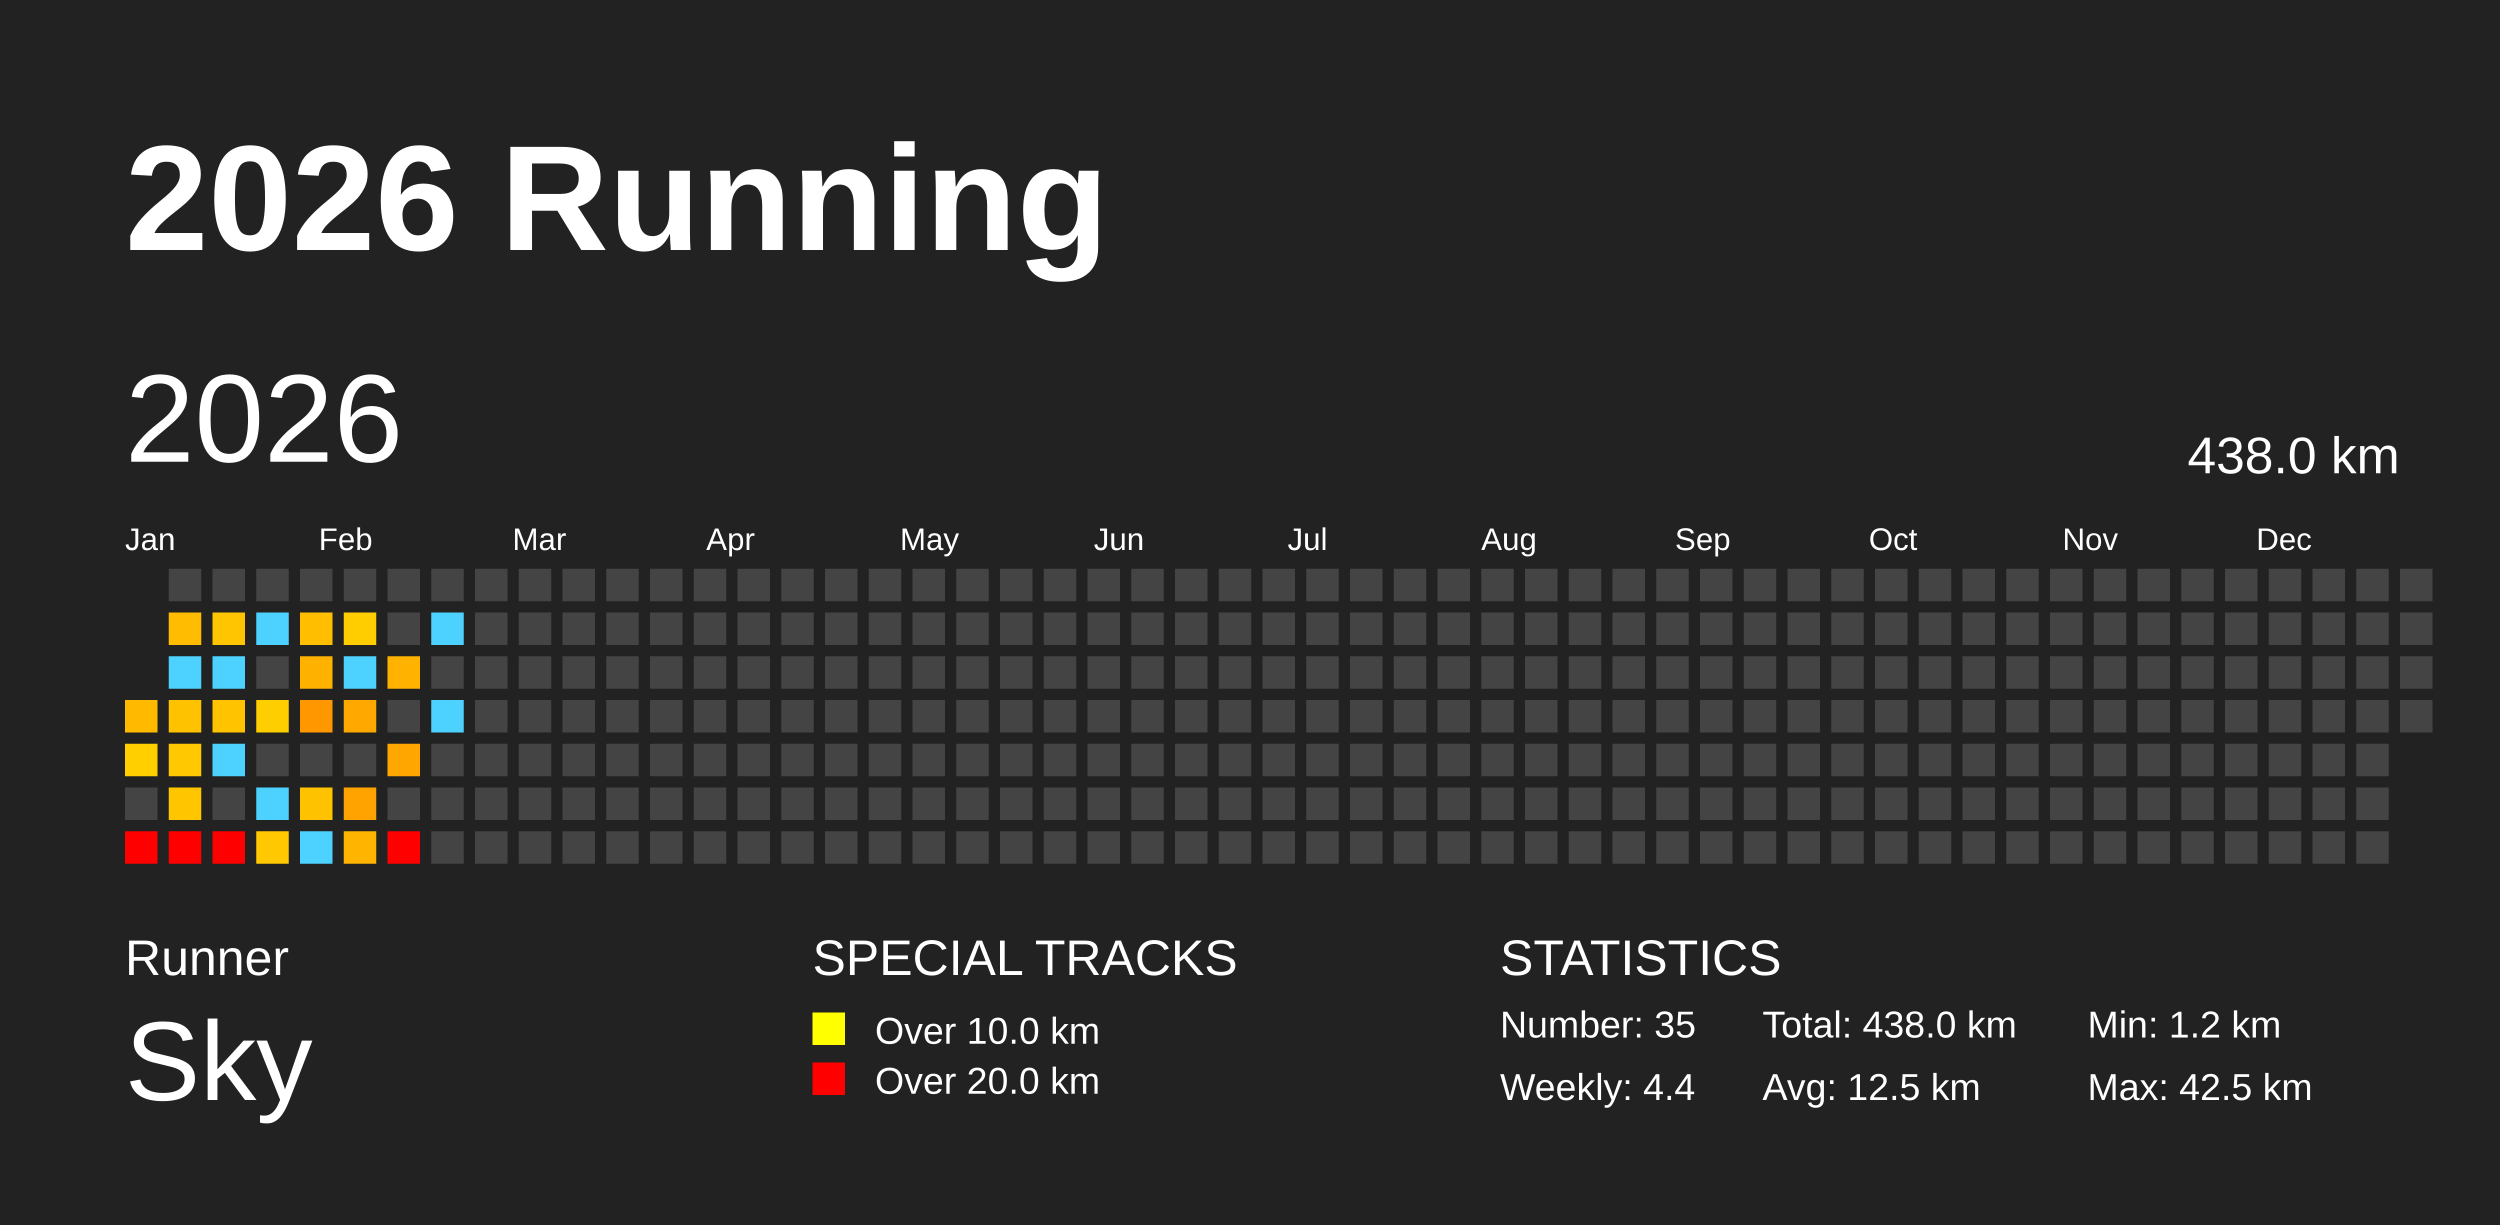
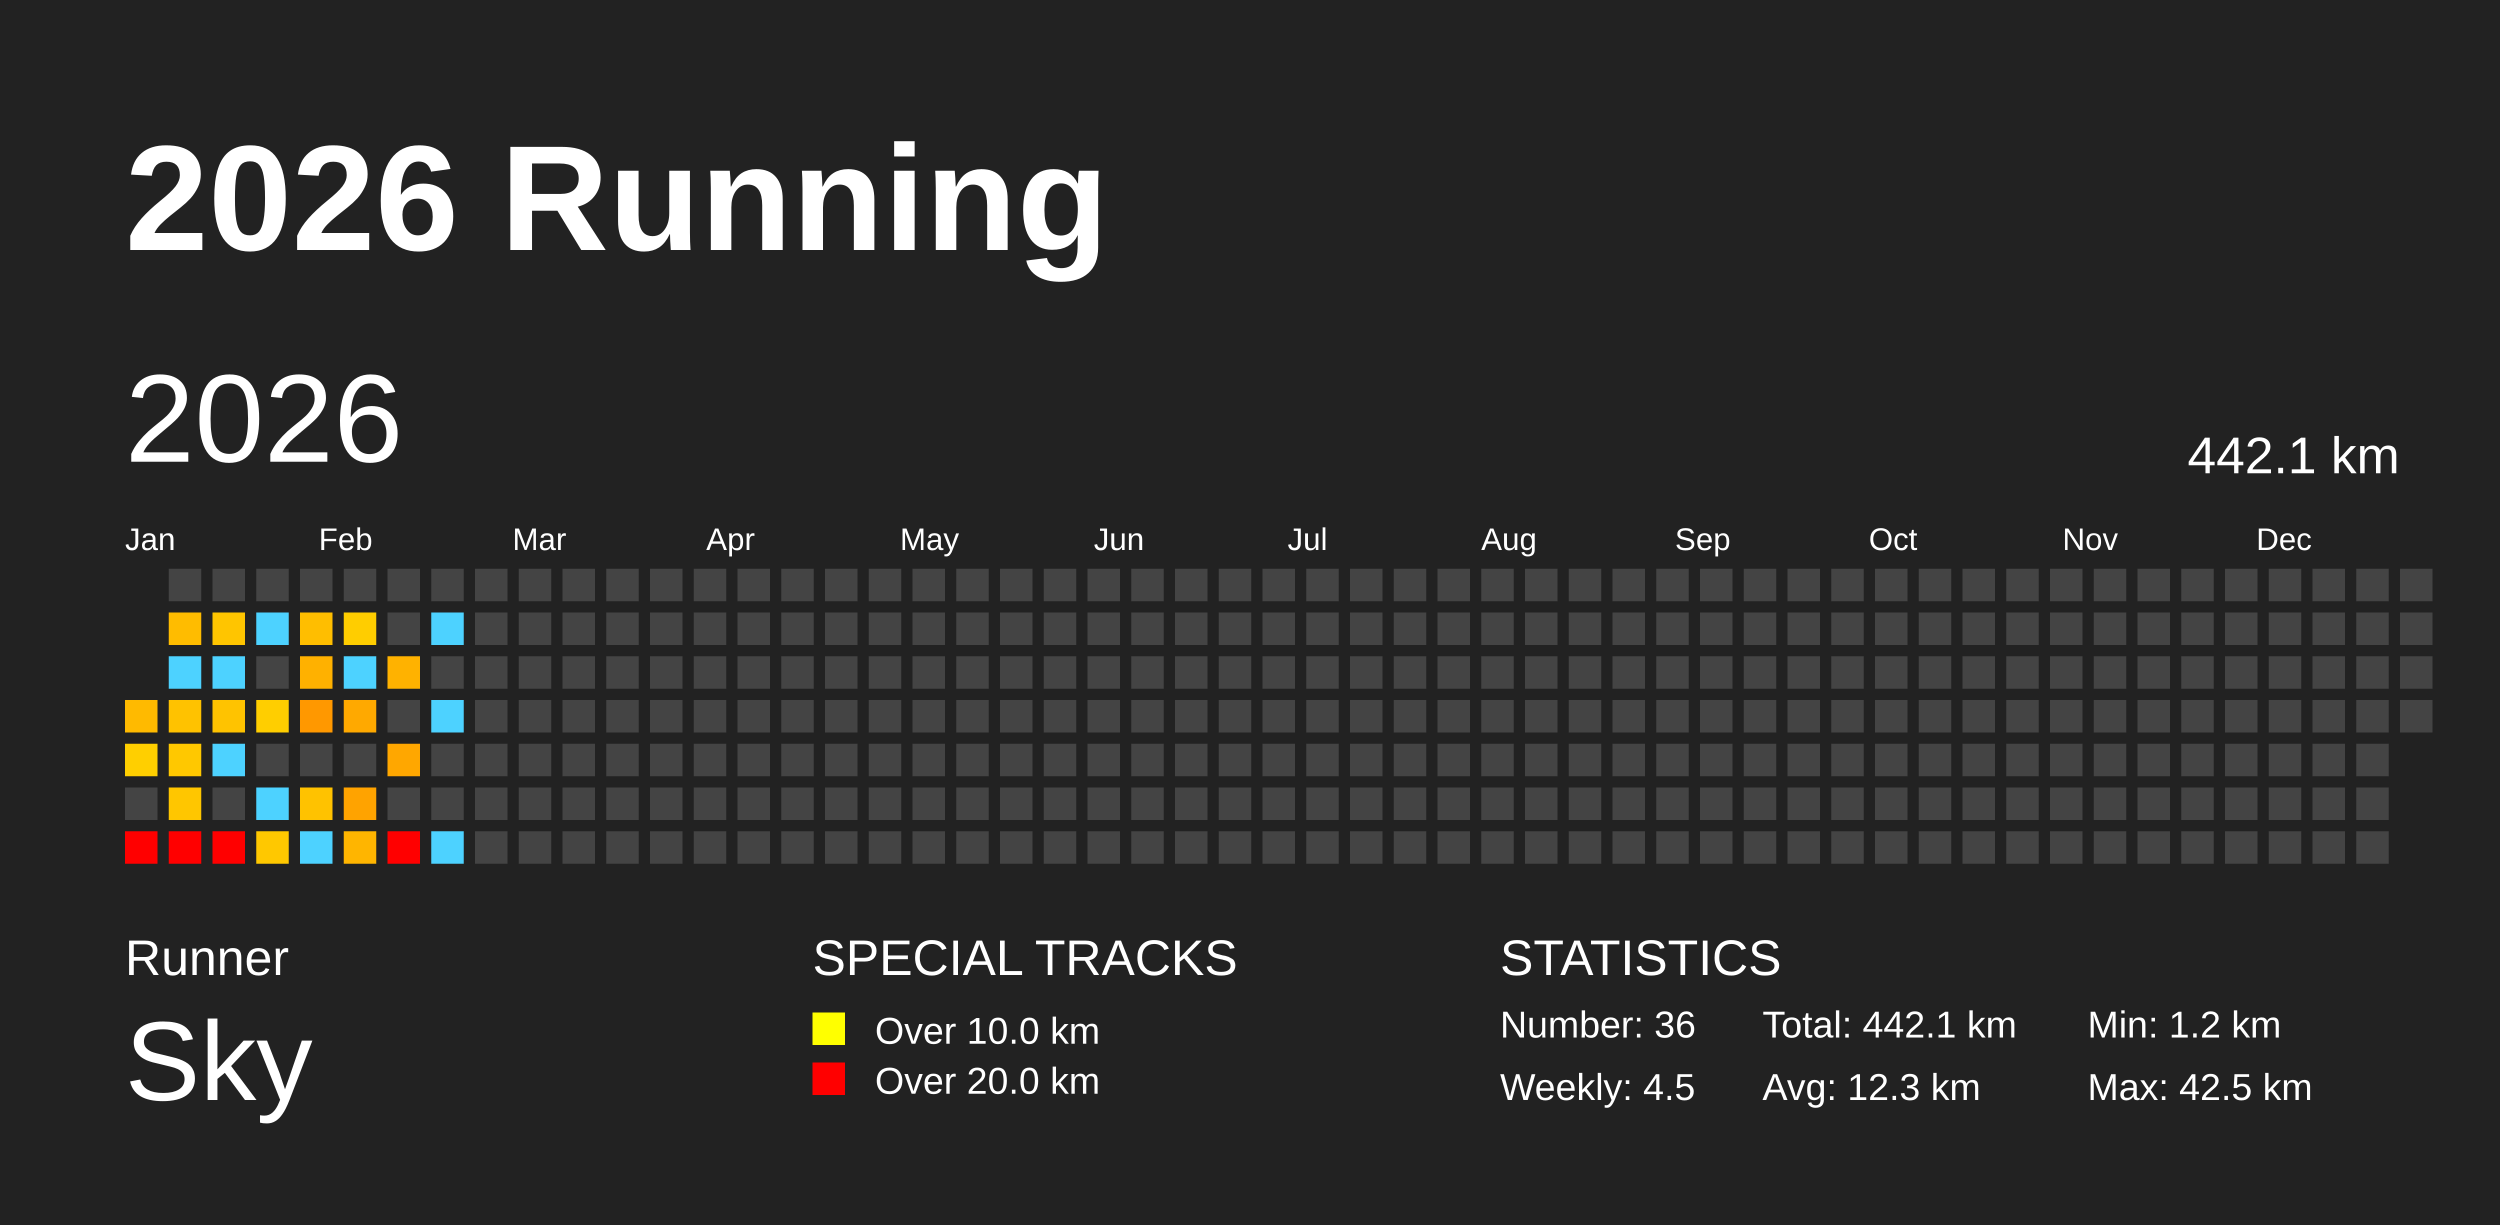
<svg xmlns="http://www.w3.org/2000/svg" baseProfile="full" height="98mm" version="1.1" viewBox="0,0,200,98" width="200mm">
  <defs />
  <rect fill="#222222" height="98" width="200" x="0" y="0" />
  <text fill="#FFFFFF" style="font-size:12px; font-family:Arial; font-weight:bold;" x="10" y="20">2026 Running</text>
  <text fill="#FFFFFF" style="font-size:4px; font-family:Arial" x="10" y="78">Runner</text>
  <text fill="#FFFFFF" style="font-size:9px; font-family:Arial" x="10" y="88">Sky</text>
  <text fill="#FFFFFF" style="font-size:4px; font-family:Arial" x="65" y="78">SPECIAL TRACKS</text>
  <rect fill="yellow" height="2.6" width="2.6" x="65" y="81" />
  <text fill="#FFFFFF" style="font-size:3px; font-family:Arial" x="70" y="83.5">Over 10.0 km</text>
  <rect fill="red" height="2.6" width="2.6" x="65" y="85" />
  <text fill="#FFFFFF" style="font-size:3px; font-family:Arial" x="70" y="87.5">Over 20.0 km</text>
  <text fill="#FFFFFF" style="font-size:4px; font-family:Arial" x="120" y="78">STATISTICS</text>
-   <text fill="#FFFFFF" style="font-size:3px; font-family:Arial" x="120" y="83">Number: 35</text>
-   <text fill="#FFFFFF" style="font-size:3px; font-family:Arial" x="120" y="88">Weekly: 4.4</text>
-   <text fill="#FFFFFF" style="font-size:3px; font-family:Arial" x="141" y="83">Total: 438.0 km</text>
-   <text fill="#FFFFFF" style="font-size:3px; font-family:Arial" x="141" y="88">Avg: 12.5 km</text>
+   <text fill="#FFFFFF" style="font-size:3px; font-family:Arial" x="120" y="83">Number: 36</text>
+   <text fill="#FFFFFF" style="font-size:3px; font-family:Arial" x="120" y="88">Weekly: 4.5</text>
+   <text fill="#FFFFFF" style="font-size:3px; font-family:Arial" x="141" y="83">Total: 442.1 km</text>
+   <text fill="#FFFFFF" style="font-size:3px; font-family:Arial" x="141" y="88">Avg: 12.3 km</text>
  <text fill="#FFFFFF" style="font-size:3px; font-family:Arial" x="167" y="83">Min: 1.2 km</text>
  <text fill="#FFFFFF" style="font-size:3px; font-family:Arial" x="167" y="88">Max: 42.5 km</text>
  <text dominant-baseline="hanging" fill="#FFFFFF" style="font-size:10.0px; font-family:Arial;" x="10" y="30">2026</text>
-   <text dominant-baseline="hanging" fill="#FFFFFF" style="font-size:4.125px; font-family:Arial;" x="175" y="35">438.0 km</text>
+   <text dominant-baseline="hanging" fill="#FFFFFF" style="font-size:4.125px; font-family:Arial;" x="175" y="35">442.1 km</text>
  <text fill="#FFFFFF" style="font-size:2.5px; font-family:Arial" x="10.0" y="44">Jan</text>
  <text fill="#FFFFFF" style="font-size:2.5px; font-family:Arial" x="25.5" y="44">Feb</text>
  <text fill="#FFFFFF" style="font-size:2.5px; font-family:Arial" x="41.0" y="44">Mar</text>
  <text fill="#FFFFFF" style="font-size:2.5px; font-family:Arial" x="56.5" y="44">Apr</text>
  <text fill="#FFFFFF" style="font-size:2.5px; font-family:Arial" x="72.0" y="44">May</text>
  <text fill="#FFFFFF" style="font-size:2.5px; font-family:Arial" x="87.5" y="44">Jun</text>
  <text fill="#FFFFFF" style="font-size:2.5px; font-family:Arial" x="103.0" y="44">Jul</text>
  <text fill="#FFFFFF" style="font-size:2.5px; font-family:Arial" x="118.5" y="44">Aug</text>
  <text fill="#FFFFFF" style="font-size:2.5px; font-family:Arial" x="134.0" y="44">Sep</text>
  <text fill="#FFFFFF" style="font-size:2.5px; font-family:Arial" x="149.5" y="44">Oct</text>
  <text fill="#FFFFFF" style="font-size:2.5px; font-family:Arial" x="165.0" y="44">Nov</text>
  <text fill="#FFFFFF" style="font-size:2.5px; font-family:Arial" x="180.5" y="44">Dec</text>
  <rect fill="#ffba00" height="2.6" width="2.6" x="10.0" y="56.0" />
  <rect fill="#ffcf00" height="2.6" width="2.6" x="10.0" y="59.5" />
  <rect fill="#444444" height="2.6" width="2.6" x="10.0" y="63.0" />
  <rect fill="red" height="2.6" width="2.6" x="10.0" y="66.5" />
  <rect fill="#444444" height="2.6" width="2.6" x="13.5" y="45.5" />
  <rect fill="#ffbc00" height="2.6" width="2.6" x="13.5" y="49.0" />
  <rect fill="#4dd2ff" height="2.6" width="2.6" x="13.5" y="52.5" />
  <rect fill="#ffc200" height="2.6" width="2.6" x="13.5" y="56.0" />
  <rect fill="#ffc800" height="2.6" width="2.6" x="13.5" y="59.5" />
  <rect fill="#ffc600" height="2.6" width="2.6" x="13.5" y="63.0" />
  <rect fill="red" height="2.6" width="2.6" x="13.5" y="66.5" />
  <rect fill="#444444" height="2.6" width="2.6" x="17.0" y="45.5" />
  <rect fill="#ffc500" height="2.6" width="2.6" x="17.0" y="49.0" />
  <rect fill="#4dd2ff" height="2.6" width="2.6" x="17.0" y="52.5" />
  <rect fill="#ffc300" height="2.6" width="2.6" x="17.0" y="56.0" />
  <rect fill="#4dd2ff" height="2.6" width="2.6" x="17.0" y="59.5" />
  <rect fill="#444444" height="2.6" width="2.6" x="17.0" y="63.0" />
  <rect fill="red" height="2.6" width="2.6" x="17.0" y="66.5" />
  <rect fill="#444444" height="2.6" width="2.6" x="20.5" y="45.5" />
  <rect fill="#4dd2ff" height="2.6" width="2.6" x="20.5" y="49.0" />
  <rect fill="#444444" height="2.6" width="2.6" x="20.5" y="52.5" />
  <rect fill="#ffce00" height="2.6" width="2.6" x="20.5" y="56.0" />
  <rect fill="#444444" height="2.6" width="2.6" x="20.5" y="59.5" />
  <rect fill="#4dd2ff" height="2.6" width="2.6" x="20.5" y="63.0" />
  <rect fill="#ffc800" height="2.6" width="2.6" x="20.5" y="66.5" />
  <rect fill="#444444" height="2.6" width="2.6" x="24.0" y="45.5" />
  <rect fill="#ffbe00" height="2.6" width="2.6" x="24.0" y="49.0" />
  <rect fill="#ffb100" height="2.6" width="2.6" x="24.0" y="52.5" />
  <rect fill="#ff9800" height="2.6" width="2.6" x="24.0" y="56.0" />
  <rect fill="#444444" height="2.6" width="2.6" x="24.0" y="59.5" />
  <rect fill="#ffc200" height="2.6" width="2.6" x="24.0" y="63.0" />
  <rect fill="#4dd2ff" height="2.6" width="2.6" x="24.0" y="66.5" />
  <rect fill="#444444" height="2.6" width="2.6" x="27.5" y="45.5" />
  <rect fill="#ffcd00" height="2.6" width="2.6" x="27.5" y="49.0" />
  <rect fill="#4dd2ff" height="2.6" width="2.6" x="27.5" y="52.5" />
  <rect fill="#ffa900" height="2.6" width="2.6" x="27.5" y="56.0" />
  <rect fill="#444444" height="2.6" width="2.6" x="27.5" y="59.5" />
  <rect fill="#ffa300" height="2.6" width="2.6" x="27.5" y="63.0" />
  <rect fill="#ffb500" height="2.6" width="2.6" x="27.5" y="66.5" />
  <rect fill="#444444" height="2.6" width="2.6" x="31.0" y="45.5" />
  <rect fill="#444444" height="2.6" width="2.6" x="31.0" y="49.0" />
  <rect fill="#ffb200" height="2.6" width="2.6" x="31.0" y="52.5" />
  <rect fill="#444444" height="2.6" width="2.6" x="31.0" y="56.0" />
  <rect fill="#ffa700" height="2.6" width="2.6" x="31.0" y="59.5" />
  <rect fill="#444444" height="2.6" width="2.6" x="31.0" y="63.0" />
  <rect fill="red" height="2.6" width="2.6" x="31.0" y="66.5" />
  <rect fill="#444444" height="2.6" width="2.6" x="34.5" y="45.5" />
  <rect fill="#4dd2ff" height="2.6" width="2.6" x="34.5" y="49.0" />
  <rect fill="#444444" height="2.6" width="2.6" x="34.5" y="52.5" />
  <rect fill="#4dd2ff" height="2.6" width="2.6" x="34.5" y="56.0" />
  <rect fill="#444444" height="2.6" width="2.6" x="34.5" y="59.5" />
  <rect fill="#444444" height="2.6" width="2.6" x="34.5" y="63.0" />
-   <rect fill="#444444" height="2.6" width="2.6" x="34.5" y="66.5" />
+   <rect fill="#4dd2ff" height="2.6" width="2.6" x="34.5" y="66.5" />
  <rect fill="#444444" height="2.6" width="2.6" x="38.0" y="45.5" />
  <rect fill="#444444" height="2.6" width="2.6" x="38.0" y="49.0" />
  <rect fill="#444444" height="2.6" width="2.6" x="38.0" y="52.5" />
  <rect fill="#444444" height="2.6" width="2.6" x="38.0" y="56.0" />
  <rect fill="#444444" height="2.6" width="2.6" x="38.0" y="59.5" />
  <rect fill="#444444" height="2.6" width="2.6" x="38.0" y="63.0" />
  <rect fill="#444444" height="2.6" width="2.6" x="38.0" y="66.5" />
  <rect fill="#444444" height="2.6" width="2.6" x="41.5" y="45.5" />
  <rect fill="#444444" height="2.6" width="2.6" x="41.5" y="49.0" />
  <rect fill="#444444" height="2.6" width="2.6" x="41.5" y="52.5" />
  <rect fill="#444444" height="2.6" width="2.6" x="41.5" y="56.0" />
  <rect fill="#444444" height="2.6" width="2.6" x="41.5" y="59.5" />
  <rect fill="#444444" height="2.6" width="2.6" x="41.5" y="63.0" />
  <rect fill="#444444" height="2.6" width="2.6" x="41.5" y="66.5" />
  <rect fill="#444444" height="2.6" width="2.6" x="45.0" y="45.5" />
  <rect fill="#444444" height="2.6" width="2.6" x="45.0" y="49.0" />
  <rect fill="#444444" height="2.6" width="2.6" x="45.0" y="52.5" />
  <rect fill="#444444" height="2.6" width="2.6" x="45.0" y="56.0" />
  <rect fill="#444444" height="2.6" width="2.6" x="45.0" y="59.5" />
  <rect fill="#444444" height="2.6" width="2.6" x="45.0" y="63.0" />
  <rect fill="#444444" height="2.6" width="2.6" x="45.0" y="66.5" />
  <rect fill="#444444" height="2.6" width="2.6" x="48.5" y="45.5" />
  <rect fill="#444444" height="2.6" width="2.6" x="48.5" y="49.0" />
  <rect fill="#444444" height="2.6" width="2.6" x="48.5" y="52.5" />
  <rect fill="#444444" height="2.6" width="2.6" x="48.5" y="56.0" />
  <rect fill="#444444" height="2.6" width="2.6" x="48.5" y="59.5" />
  <rect fill="#444444" height="2.6" width="2.6" x="48.5" y="63.0" />
  <rect fill="#444444" height="2.6" width="2.6" x="48.5" y="66.5" />
  <rect fill="#444444" height="2.6" width="2.6" x="52.0" y="45.5" />
  <rect fill="#444444" height="2.6" width="2.6" x="52.0" y="49.0" />
  <rect fill="#444444" height="2.6" width="2.6" x="52.0" y="52.5" />
  <rect fill="#444444" height="2.6" width="2.6" x="52.0" y="56.0" />
  <rect fill="#444444" height="2.6" width="2.6" x="52.0" y="59.5" />
  <rect fill="#444444" height="2.6" width="2.6" x="52.0" y="63.0" />
  <rect fill="#444444" height="2.6" width="2.6" x="52.0" y="66.5" />
  <rect fill="#444444" height="2.6" width="2.6" x="55.5" y="45.5" />
  <rect fill="#444444" height="2.6" width="2.6" x="55.5" y="49.0" />
  <rect fill="#444444" height="2.6" width="2.6" x="55.5" y="52.5" />
  <rect fill="#444444" height="2.6" width="2.6" x="55.5" y="56.0" />
  <rect fill="#444444" height="2.6" width="2.6" x="55.5" y="59.5" />
  <rect fill="#444444" height="2.6" width="2.6" x="55.5" y="63.0" />
  <rect fill="#444444" height="2.6" width="2.6" x="55.5" y="66.5" />
  <rect fill="#444444" height="2.6" width="2.6" x="59.0" y="45.5" />
  <rect fill="#444444" height="2.6" width="2.6" x="59.0" y="49.0" />
  <rect fill="#444444" height="2.6" width="2.6" x="59.0" y="52.5" />
  <rect fill="#444444" height="2.6" width="2.6" x="59.0" y="56.0" />
  <rect fill="#444444" height="2.6" width="2.6" x="59.0" y="59.5" />
  <rect fill="#444444" height="2.6" width="2.6" x="59.0" y="63.0" />
  <rect fill="#444444" height="2.6" width="2.6" x="59.0" y="66.5" />
  <rect fill="#444444" height="2.6" width="2.6" x="62.5" y="45.5" />
  <rect fill="#444444" height="2.6" width="2.6" x="62.5" y="49.0" />
  <rect fill="#444444" height="2.6" width="2.6" x="62.5" y="52.5" />
  <rect fill="#444444" height="2.6" width="2.6" x="62.5" y="56.0" />
  <rect fill="#444444" height="2.6" width="2.6" x="62.5" y="59.5" />
  <rect fill="#444444" height="2.6" width="2.6" x="62.5" y="63.0" />
  <rect fill="#444444" height="2.6" width="2.6" x="62.5" y="66.5" />
  <rect fill="#444444" height="2.6" width="2.6" x="66.0" y="45.5" />
  <rect fill="#444444" height="2.6" width="2.6" x="66.0" y="49.0" />
  <rect fill="#444444" height="2.6" width="2.6" x="66.0" y="52.5" />
  <rect fill="#444444" height="2.6" width="2.6" x="66.0" y="56.0" />
  <rect fill="#444444" height="2.6" width="2.6" x="66.0" y="59.5" />
  <rect fill="#444444" height="2.6" width="2.6" x="66.0" y="63.0" />
  <rect fill="#444444" height="2.6" width="2.6" x="66.0" y="66.5" />
  <rect fill="#444444" height="2.6" width="2.6" x="69.5" y="45.5" />
  <rect fill="#444444" height="2.6" width="2.6" x="69.5" y="49.0" />
  <rect fill="#444444" height="2.6" width="2.6" x="69.5" y="52.5" />
  <rect fill="#444444" height="2.6" width="2.6" x="69.5" y="56.0" />
  <rect fill="#444444" height="2.6" width="2.6" x="69.5" y="59.5" />
  <rect fill="#444444" height="2.6" width="2.6" x="69.5" y="63.0" />
  <rect fill="#444444" height="2.6" width="2.6" x="69.5" y="66.5" />
  <rect fill="#444444" height="2.6" width="2.6" x="73.0" y="45.5" />
  <rect fill="#444444" height="2.6" width="2.6" x="73.0" y="49.0" />
  <rect fill="#444444" height="2.6" width="2.6" x="73.0" y="52.5" />
  <rect fill="#444444" height="2.6" width="2.6" x="73.0" y="56.0" />
  <rect fill="#444444" height="2.6" width="2.6" x="73.0" y="59.5" />
  <rect fill="#444444" height="2.6" width="2.6" x="73.0" y="63.0" />
  <rect fill="#444444" height="2.6" width="2.6" x="73.0" y="66.5" />
  <rect fill="#444444" height="2.6" width="2.6" x="76.5" y="45.5" />
  <rect fill="#444444" height="2.6" width="2.6" x="76.5" y="49.0" />
  <rect fill="#444444" height="2.6" width="2.6" x="76.5" y="52.5" />
  <rect fill="#444444" height="2.6" width="2.6" x="76.5" y="56.0" />
  <rect fill="#444444" height="2.6" width="2.6" x="76.5" y="59.5" />
  <rect fill="#444444" height="2.6" width="2.6" x="76.5" y="63.0" />
  <rect fill="#444444" height="2.6" width="2.6" x="76.5" y="66.5" />
  <rect fill="#444444" height="2.6" width="2.6" x="80.0" y="45.5" />
  <rect fill="#444444" height="2.6" width="2.6" x="80.0" y="49.0" />
  <rect fill="#444444" height="2.6" width="2.6" x="80.0" y="52.5" />
  <rect fill="#444444" height="2.6" width="2.6" x="80.0" y="56.0" />
  <rect fill="#444444" height="2.6" width="2.6" x="80.0" y="59.5" />
  <rect fill="#444444" height="2.6" width="2.6" x="80.0" y="63.0" />
  <rect fill="#444444" height="2.6" width="2.6" x="80.0" y="66.5" />
  <rect fill="#444444" height="2.6" width="2.6" x="83.5" y="45.5" />
  <rect fill="#444444" height="2.6" width="2.6" x="83.5" y="49.0" />
  <rect fill="#444444" height="2.6" width="2.6" x="83.5" y="52.5" />
  <rect fill="#444444" height="2.6" width="2.6" x="83.5" y="56.0" />
  <rect fill="#444444" height="2.6" width="2.6" x="83.5" y="59.5" />
  <rect fill="#444444" height="2.6" width="2.6" x="83.5" y="63.0" />
  <rect fill="#444444" height="2.6" width="2.6" x="83.5" y="66.5" />
  <rect fill="#444444" height="2.6" width="2.6" x="87.0" y="45.5" />
  <rect fill="#444444" height="2.6" width="2.6" x="87.0" y="49.0" />
  <rect fill="#444444" height="2.6" width="2.6" x="87.0" y="52.5" />
  <rect fill="#444444" height="2.6" width="2.6" x="87.0" y="56.0" />
  <rect fill="#444444" height="2.6" width="2.6" x="87.0" y="59.5" />
  <rect fill="#444444" height="2.6" width="2.6" x="87.0" y="63.0" />
  <rect fill="#444444" height="2.6" width="2.6" x="87.0" y="66.5" />
  <rect fill="#444444" height="2.6" width="2.6" x="90.5" y="45.5" />
  <rect fill="#444444" height="2.6" width="2.6" x="90.5" y="49.0" />
  <rect fill="#444444" height="2.6" width="2.6" x="90.5" y="52.5" />
  <rect fill="#444444" height="2.6" width="2.6" x="90.5" y="56.0" />
  <rect fill="#444444" height="2.6" width="2.6" x="90.5" y="59.5" />
  <rect fill="#444444" height="2.6" width="2.6" x="90.5" y="63.0" />
  <rect fill="#444444" height="2.6" width="2.6" x="90.5" y="66.5" />
  <rect fill="#444444" height="2.6" width="2.6" x="94.0" y="45.5" />
  <rect fill="#444444" height="2.6" width="2.6" x="94.0" y="49.0" />
  <rect fill="#444444" height="2.6" width="2.6" x="94.0" y="52.5" />
  <rect fill="#444444" height="2.6" width="2.6" x="94.0" y="56.0" />
  <rect fill="#444444" height="2.6" width="2.6" x="94.0" y="59.5" />
  <rect fill="#444444" height="2.6" width="2.6" x="94.0" y="63.0" />
  <rect fill="#444444" height="2.6" width="2.6" x="94.0" y="66.5" />
  <rect fill="#444444" height="2.6" width="2.6" x="97.5" y="45.5" />
  <rect fill="#444444" height="2.6" width="2.6" x="97.5" y="49.0" />
  <rect fill="#444444" height="2.6" width="2.6" x="97.5" y="52.5" />
  <rect fill="#444444" height="2.6" width="2.6" x="97.5" y="56.0" />
  <rect fill="#444444" height="2.6" width="2.6" x="97.5" y="59.5" />
  <rect fill="#444444" height="2.6" width="2.6" x="97.5" y="63.0" />
  <rect fill="#444444" height="2.6" width="2.6" x="97.5" y="66.5" />
  <rect fill="#444444" height="2.6" width="2.6" x="101.0" y="45.5" />
  <rect fill="#444444" height="2.6" width="2.6" x="101.0" y="49.0" />
  <rect fill="#444444" height="2.6" width="2.6" x="101.0" y="52.5" />
  <rect fill="#444444" height="2.6" width="2.6" x="101.0" y="56.0" />
  <rect fill="#444444" height="2.6" width="2.6" x="101.0" y="59.5" />
  <rect fill="#444444" height="2.6" width="2.6" x="101.0" y="63.0" />
  <rect fill="#444444" height="2.6" width="2.6" x="101.0" y="66.5" />
  <rect fill="#444444" height="2.6" width="2.6" x="104.5" y="45.5" />
  <rect fill="#444444" height="2.6" width="2.6" x="104.5" y="49.0" />
  <rect fill="#444444" height="2.6" width="2.6" x="104.5" y="52.5" />
  <rect fill="#444444" height="2.6" width="2.6" x="104.5" y="56.0" />
  <rect fill="#444444" height="2.6" width="2.6" x="104.5" y="59.5" />
  <rect fill="#444444" height="2.6" width="2.6" x="104.5" y="63.0" />
  <rect fill="#444444" height="2.6" width="2.6" x="104.5" y="66.5" />
  <rect fill="#444444" height="2.6" width="2.6" x="108.0" y="45.5" />
  <rect fill="#444444" height="2.6" width="2.6" x="108.0" y="49.0" />
  <rect fill="#444444" height="2.6" width="2.6" x="108.0" y="52.5" />
  <rect fill="#444444" height="2.6" width="2.6" x="108.0" y="56.0" />
  <rect fill="#444444" height="2.6" width="2.6" x="108.0" y="59.5" />
  <rect fill="#444444" height="2.6" width="2.6" x="108.0" y="63.0" />
  <rect fill="#444444" height="2.6" width="2.6" x="108.0" y="66.5" />
  <rect fill="#444444" height="2.6" width="2.6" x="111.5" y="45.5" />
  <rect fill="#444444" height="2.6" width="2.6" x="111.5" y="49.0" />
  <rect fill="#444444" height="2.6" width="2.6" x="111.5" y="52.5" />
  <rect fill="#444444" height="2.6" width="2.6" x="111.5" y="56.0" />
  <rect fill="#444444" height="2.6" width="2.6" x="111.5" y="59.5" />
  <rect fill="#444444" height="2.6" width="2.6" x="111.5" y="63.0" />
  <rect fill="#444444" height="2.6" width="2.6" x="111.5" y="66.5" />
  <rect fill="#444444" height="2.6" width="2.6" x="115.0" y="45.5" />
  <rect fill="#444444" height="2.6" width="2.6" x="115.0" y="49.0" />
  <rect fill="#444444" height="2.6" width="2.6" x="115.0" y="52.5" />
  <rect fill="#444444" height="2.6" width="2.6" x="115.0" y="56.0" />
  <rect fill="#444444" height="2.6" width="2.6" x="115.0" y="59.5" />
  <rect fill="#444444" height="2.6" width="2.6" x="115.0" y="63.0" />
  <rect fill="#444444" height="2.6" width="2.6" x="115.0" y="66.5" />
  <rect fill="#444444" height="2.6" width="2.6" x="118.5" y="45.5" />
  <rect fill="#444444" height="2.6" width="2.6" x="118.5" y="49.0" />
  <rect fill="#444444" height="2.6" width="2.6" x="118.5" y="52.5" />
  <rect fill="#444444" height="2.6" width="2.6" x="118.5" y="56.0" />
  <rect fill="#444444" height="2.6" width="2.6" x="118.5" y="59.5" />
  <rect fill="#444444" height="2.6" width="2.6" x="118.5" y="63.0" />
  <rect fill="#444444" height="2.6" width="2.6" x="118.5" y="66.5" />
  <rect fill="#444444" height="2.6" width="2.6" x="122.0" y="45.5" />
  <rect fill="#444444" height="2.6" width="2.6" x="122.0" y="49.0" />
  <rect fill="#444444" height="2.6" width="2.6" x="122.0" y="52.5" />
  <rect fill="#444444" height="2.6" width="2.6" x="122.0" y="56.0" />
  <rect fill="#444444" height="2.6" width="2.6" x="122.0" y="59.5" />
  <rect fill="#444444" height="2.6" width="2.6" x="122.0" y="63.0" />
  <rect fill="#444444" height="2.6" width="2.6" x="122.0" y="66.5" />
  <rect fill="#444444" height="2.6" width="2.6" x="125.5" y="45.5" />
  <rect fill="#444444" height="2.6" width="2.6" x="125.5" y="49.0" />
  <rect fill="#444444" height="2.6" width="2.6" x="125.5" y="52.5" />
  <rect fill="#444444" height="2.6" width="2.6" x="125.5" y="56.0" />
  <rect fill="#444444" height="2.6" width="2.6" x="125.5" y="59.5" />
  <rect fill="#444444" height="2.6" width="2.6" x="125.5" y="63.0" />
  <rect fill="#444444" height="2.6" width="2.6" x="125.5" y="66.5" />
  <rect fill="#444444" height="2.6" width="2.6" x="129.0" y="45.5" />
  <rect fill="#444444" height="2.6" width="2.6" x="129.0" y="49.0" />
  <rect fill="#444444" height="2.6" width="2.6" x="129.0" y="52.5" />
  <rect fill="#444444" height="2.6" width="2.6" x="129.0" y="56.0" />
  <rect fill="#444444" height="2.6" width="2.6" x="129.0" y="59.5" />
  <rect fill="#444444" height="2.6" width="2.6" x="129.0" y="63.0" />
  <rect fill="#444444" height="2.6" width="2.6" x="129.0" y="66.5" />
  <rect fill="#444444" height="2.6" width="2.6" x="132.5" y="45.5" />
  <rect fill="#444444" height="2.6" width="2.6" x="132.5" y="49.0" />
  <rect fill="#444444" height="2.6" width="2.6" x="132.5" y="52.5" />
  <rect fill="#444444" height="2.6" width="2.6" x="132.5" y="56.0" />
  <rect fill="#444444" height="2.6" width="2.6" x="132.5" y="59.5" />
  <rect fill="#444444" height="2.6" width="2.6" x="132.5" y="63.0" />
  <rect fill="#444444" height="2.6" width="2.6" x="132.5" y="66.5" />
  <rect fill="#444444" height="2.6" width="2.6" x="136.0" y="45.5" />
  <rect fill="#444444" height="2.6" width="2.6" x="136.0" y="49.0" />
  <rect fill="#444444" height="2.6" width="2.6" x="136.0" y="52.5" />
  <rect fill="#444444" height="2.6" width="2.6" x="136.0" y="56.0" />
  <rect fill="#444444" height="2.6" width="2.6" x="136.0" y="59.5" />
  <rect fill="#444444" height="2.6" width="2.6" x="136.0" y="63.0" />
  <rect fill="#444444" height="2.6" width="2.6" x="136.0" y="66.5" />
  <rect fill="#444444" height="2.6" width="2.6" x="139.5" y="45.5" />
  <rect fill="#444444" height="2.6" width="2.6" x="139.5" y="49.0" />
  <rect fill="#444444" height="2.6" width="2.6" x="139.5" y="52.5" />
  <rect fill="#444444" height="2.6" width="2.6" x="139.5" y="56.0" />
  <rect fill="#444444" height="2.6" width="2.6" x="139.5" y="59.5" />
  <rect fill="#444444" height="2.6" width="2.6" x="139.5" y="63.0" />
  <rect fill="#444444" height="2.6" width="2.6" x="139.5" y="66.5" />
  <rect fill="#444444" height="2.6" width="2.6" x="143.0" y="45.5" />
  <rect fill="#444444" height="2.6" width="2.6" x="143.0" y="49.0" />
  <rect fill="#444444" height="2.6" width="2.6" x="143.0" y="52.5" />
  <rect fill="#444444" height="2.6" width="2.6" x="143.0" y="56.0" />
  <rect fill="#444444" height="2.6" width="2.6" x="143.0" y="59.5" />
  <rect fill="#444444" height="2.6" width="2.6" x="143.0" y="63.0" />
  <rect fill="#444444" height="2.6" width="2.6" x="143.0" y="66.5" />
  <rect fill="#444444" height="2.6" width="2.6" x="146.5" y="45.5" />
  <rect fill="#444444" height="2.6" width="2.6" x="146.5" y="49.0" />
  <rect fill="#444444" height="2.6" width="2.6" x="146.5" y="52.5" />
  <rect fill="#444444" height="2.6" width="2.6" x="146.5" y="56.0" />
  <rect fill="#444444" height="2.6" width="2.6" x="146.5" y="59.5" />
  <rect fill="#444444" height="2.6" width="2.6" x="146.5" y="63.0" />
  <rect fill="#444444" height="2.6" width="2.6" x="146.5" y="66.5" />
  <rect fill="#444444" height="2.6" width="2.6" x="150.0" y="45.5" />
  <rect fill="#444444" height="2.6" width="2.6" x="150.0" y="49.0" />
  <rect fill="#444444" height="2.6" width="2.6" x="150.0" y="52.5" />
  <rect fill="#444444" height="2.6" width="2.6" x="150.0" y="56.0" />
  <rect fill="#444444" height="2.6" width="2.6" x="150.0" y="59.5" />
  <rect fill="#444444" height="2.6" width="2.6" x="150.0" y="63.0" />
  <rect fill="#444444" height="2.6" width="2.6" x="150.0" y="66.5" />
  <rect fill="#444444" height="2.6" width="2.6" x="153.5" y="45.5" />
  <rect fill="#444444" height="2.6" width="2.6" x="153.5" y="49.0" />
  <rect fill="#444444" height="2.6" width="2.6" x="153.5" y="52.5" />
  <rect fill="#444444" height="2.6" width="2.6" x="153.5" y="56.0" />
  <rect fill="#444444" height="2.6" width="2.6" x="153.5" y="59.5" />
  <rect fill="#444444" height="2.6" width="2.6" x="153.5" y="63.0" />
  <rect fill="#444444" height="2.6" width="2.6" x="153.5" y="66.5" />
  <rect fill="#444444" height="2.6" width="2.6" x="157.0" y="45.5" />
  <rect fill="#444444" height="2.6" width="2.6" x="157.0" y="49.0" />
  <rect fill="#444444" height="2.6" width="2.6" x="157.0" y="52.5" />
  <rect fill="#444444" height="2.6" width="2.6" x="157.0" y="56.0" />
  <rect fill="#444444" height="2.6" width="2.6" x="157.0" y="59.5" />
  <rect fill="#444444" height="2.6" width="2.6" x="157.0" y="63.0" />
  <rect fill="#444444" height="2.6" width="2.6" x="157.0" y="66.5" />
  <rect fill="#444444" height="2.6" width="2.6" x="160.5" y="45.5" />
  <rect fill="#444444" height="2.6" width="2.6" x="160.5" y="49.0" />
  <rect fill="#444444" height="2.6" width="2.6" x="160.5" y="52.5" />
  <rect fill="#444444" height="2.6" width="2.6" x="160.5" y="56.0" />
  <rect fill="#444444" height="2.6" width="2.6" x="160.5" y="59.5" />
  <rect fill="#444444" height="2.6" width="2.6" x="160.5" y="63.0" />
  <rect fill="#444444" height="2.6" width="2.6" x="160.5" y="66.5" />
  <rect fill="#444444" height="2.6" width="2.6" x="164.0" y="45.5" />
  <rect fill="#444444" height="2.6" width="2.6" x="164.0" y="49.0" />
  <rect fill="#444444" height="2.6" width="2.6" x="164.0" y="52.5" />
  <rect fill="#444444" height="2.6" width="2.6" x="164.0" y="56.0" />
  <rect fill="#444444" height="2.6" width="2.6" x="164.0" y="59.5" />
  <rect fill="#444444" height="2.6" width="2.6" x="164.0" y="63.0" />
  <rect fill="#444444" height="2.6" width="2.6" x="164.0" y="66.5" />
  <rect fill="#444444" height="2.6" width="2.6" x="167.5" y="45.5" />
  <rect fill="#444444" height="2.6" width="2.6" x="167.5" y="49.0" />
  <rect fill="#444444" height="2.6" width="2.6" x="167.5" y="52.5" />
  <rect fill="#444444" height="2.6" width="2.6" x="167.5" y="56.0" />
  <rect fill="#444444" height="2.6" width="2.6" x="167.5" y="59.5" />
  <rect fill="#444444" height="2.6" width="2.6" x="167.5" y="63.0" />
  <rect fill="#444444" height="2.6" width="2.6" x="167.5" y="66.5" />
  <rect fill="#444444" height="2.6" width="2.6" x="171.0" y="45.5" />
  <rect fill="#444444" height="2.6" width="2.6" x="171.0" y="49.0" />
  <rect fill="#444444" height="2.6" width="2.6" x="171.0" y="52.5" />
  <rect fill="#444444" height="2.6" width="2.6" x="171.0" y="56.0" />
  <rect fill="#444444" height="2.6" width="2.6" x="171.0" y="59.5" />
  <rect fill="#444444" height="2.6" width="2.6" x="171.0" y="63.0" />
  <rect fill="#444444" height="2.6" width="2.6" x="171.0" y="66.5" />
  <rect fill="#444444" height="2.6" width="2.6" x="174.5" y="45.5" />
  <rect fill="#444444" height="2.6" width="2.6" x="174.5" y="49.0" />
  <rect fill="#444444" height="2.6" width="2.6" x="174.5" y="52.5" />
  <rect fill="#444444" height="2.6" width="2.6" x="174.5" y="56.0" />
  <rect fill="#444444" height="2.6" width="2.6" x="174.5" y="59.5" />
  <rect fill="#444444" height="2.6" width="2.6" x="174.5" y="63.0" />
  <rect fill="#444444" height="2.6" width="2.6" x="174.5" y="66.5" />
  <rect fill="#444444" height="2.6" width="2.6" x="178.0" y="45.5" />
  <rect fill="#444444" height="2.6" width="2.6" x="178.0" y="49.0" />
  <rect fill="#444444" height="2.6" width="2.6" x="178.0" y="52.5" />
  <rect fill="#444444" height="2.6" width="2.6" x="178.0" y="56.0" />
  <rect fill="#444444" height="2.6" width="2.6" x="178.0" y="59.5" />
  <rect fill="#444444" height="2.6" width="2.6" x="178.0" y="63.0" />
  <rect fill="#444444" height="2.6" width="2.6" x="178.0" y="66.5" />
  <rect fill="#444444" height="2.6" width="2.6" x="181.5" y="45.5" />
  <rect fill="#444444" height="2.6" width="2.6" x="181.5" y="49.0" />
  <rect fill="#444444" height="2.6" width="2.6" x="181.5" y="52.5" />
  <rect fill="#444444" height="2.6" width="2.6" x="181.5" y="56.0" />
  <rect fill="#444444" height="2.6" width="2.6" x="181.5" y="59.5" />
  <rect fill="#444444" height="2.6" width="2.6" x="181.5" y="63.0" />
  <rect fill="#444444" height="2.6" width="2.6" x="181.5" y="66.5" />
  <rect fill="#444444" height="2.6" width="2.6" x="185.0" y="45.5" />
  <rect fill="#444444" height="2.6" width="2.6" x="185.0" y="49.0" />
  <rect fill="#444444" height="2.6" width="2.6" x="185.0" y="52.5" />
  <rect fill="#444444" height="2.6" width="2.6" x="185.0" y="56.0" />
  <rect fill="#444444" height="2.6" width="2.6" x="185.0" y="59.5" />
  <rect fill="#444444" height="2.6" width="2.6" x="185.0" y="63.0" />
  <rect fill="#444444" height="2.6" width="2.6" x="185.0" y="66.5" />
  <rect fill="#444444" height="2.6" width="2.6" x="188.5" y="45.5" />
  <rect fill="#444444" height="2.6" width="2.6" x="188.5" y="49.0" />
  <rect fill="#444444" height="2.6" width="2.6" x="188.5" y="52.5" />
  <rect fill="#444444" height="2.6" width="2.6" x="188.5" y="56.0" />
  <rect fill="#444444" height="2.6" width="2.6" x="188.5" y="59.5" />
  <rect fill="#444444" height="2.6" width="2.6" x="188.5" y="63.0" />
  <rect fill="#444444" height="2.6" width="2.6" x="188.5" y="66.5" />
  <rect fill="#444444" height="2.6" width="2.6" x="192.0" y="45.5" />
  <rect fill="#444444" height="2.6" width="2.6" x="192.0" y="49.0" />
  <rect fill="#444444" height="2.6" width="2.6" x="192.0" y="52.5" />
  <rect fill="#444444" height="2.6" width="2.6" x="192.0" y="56.0" />
</svg>
